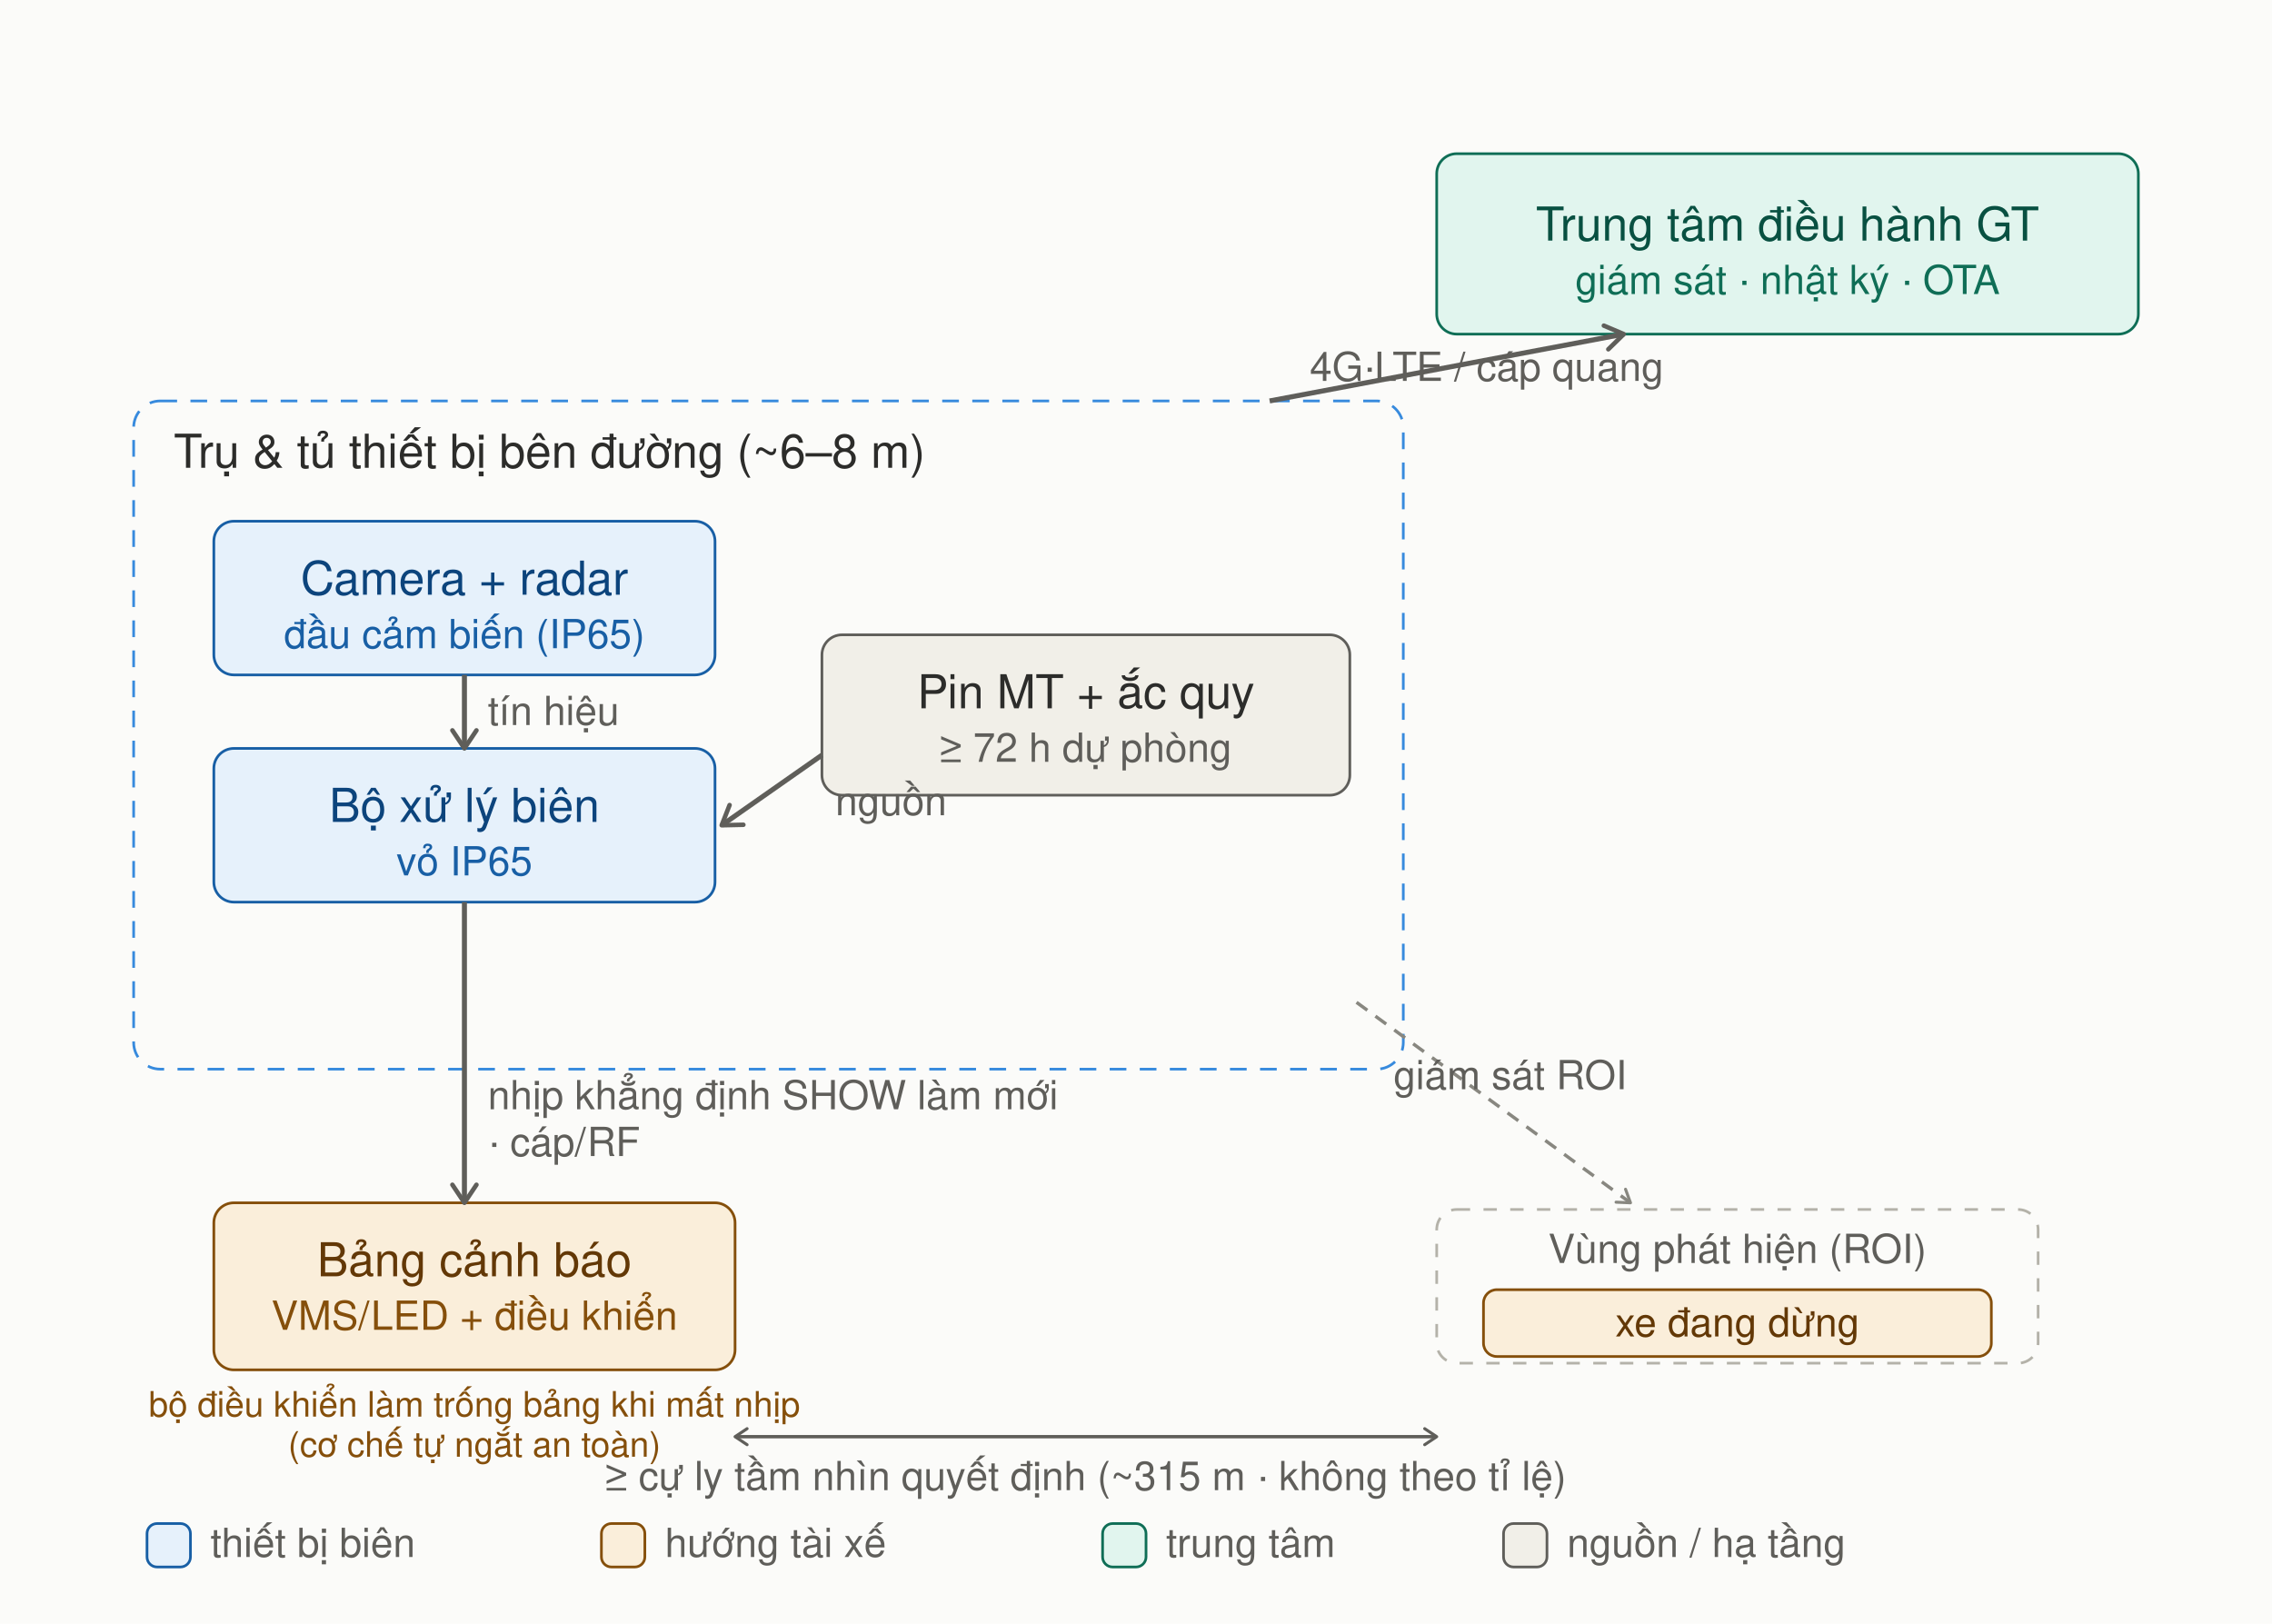
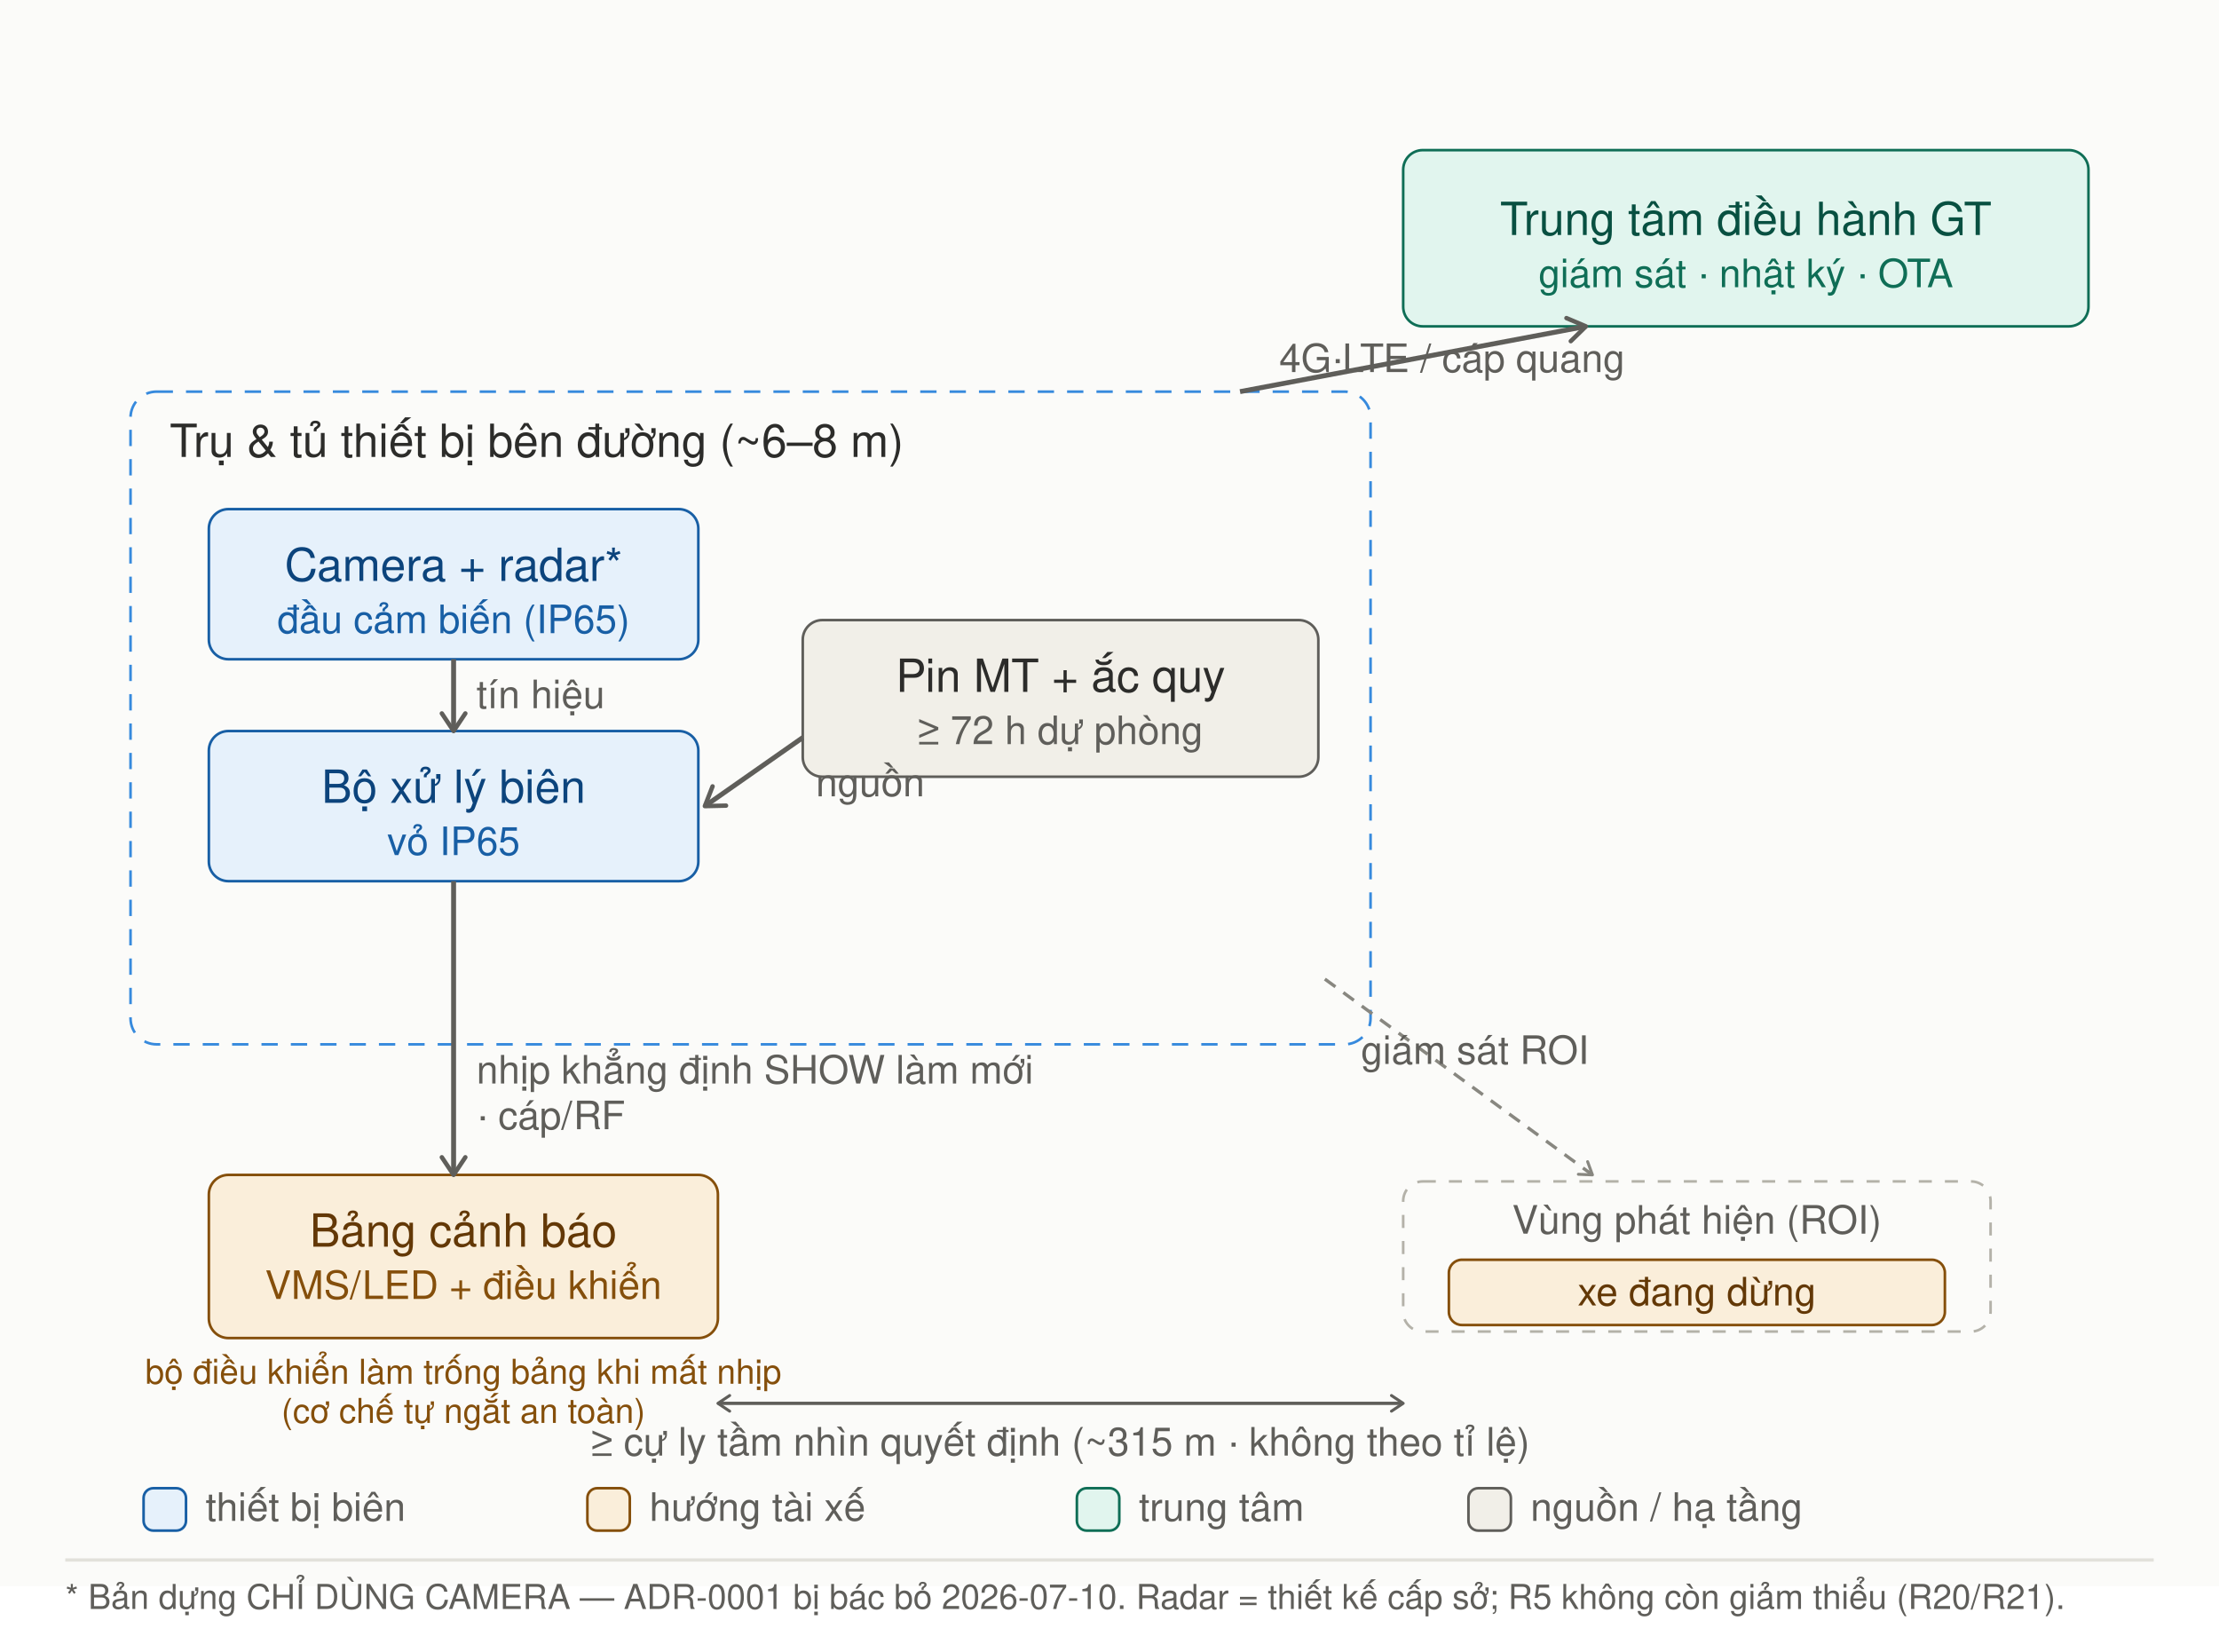
- <svg xmlns="http://www.w3.org/2000/svg" width="100%" viewBox="0 0 680 486" role="img" font-family="'Segoe UI', Helvetica, Arial, sans-serif">
+ <svg xmlns="http://www.w3.org/2000/svg" width="100%" viewBox="0 0 680 506" role="img" font-family="'Segoe UI', Helvetica, Arial, sans-serif">
  <defs>
    <marker id="arrow" viewBox="0 0 10 10" refX="8" refY="5" markerWidth="6" markerHeight="6" orient="auto-start-reverse">
      <path d="M2 1L8 5L2 9" fill="none" stroke="context-stroke" stroke-width="1.5" stroke-linecap="round" stroke-linejoin="round" />
    </marker>
  </defs>
  <rect x="0" y="0" width="680" height="486" fill="#FBFBF9" />
  <rect x="430" y="46" width="210" height="54" rx="6" fill="#E1F5EE" stroke="#0F6E56" stroke-width="0.8" />
  <text x="535" y="72" font-size="14" font-weight="500" fill="#085041" text-anchor="middle">Trung tâm điều hành GT</text>
  <text x="535" y="88" font-size="12" fill="#0F6E56" text-anchor="middle">giám sát · nhật ký · OTA</text>
  <rect x="40" y="120" width="380" height="200" rx="8" fill="none" stroke="#378ADD" stroke-width="0.8" stroke-dasharray="5 4" />
  <text x="52" y="140" font-size="14" font-weight="500" fill="#2C2C2A">Trụ &amp; tủ thiết bị bên đường (~6–8 m)</text>
  <rect x="64" y="156" width="150" height="46" rx="6" fill="#E6F1FB" stroke="#185FA5" stroke-width="0.8" />
-   <text x="139" y="178" font-size="14" font-weight="500" fill="#0C447C" text-anchor="middle">Camera + radar</text>
+   <text x="139" y="178" font-size="14" font-weight="500" fill="#0C447C" text-anchor="middle">Camera + radar*</text>
  <text x="139" y="194" font-size="12" fill="#185FA5" text-anchor="middle">đầu cảm biến (IP65)</text>
  <rect x="64" y="224" width="150" height="46" rx="6" fill="#E6F1FB" stroke="#185FA5" stroke-width="0.8" />
  <text x="139" y="246" font-size="14" font-weight="500" fill="#0C447C" text-anchor="middle">Bộ xử lý biên</text>
  <text x="139" y="262" font-size="12" fill="#185FA5" text-anchor="middle">vỏ IP65</text>
  <rect x="246" y="190" width="158" height="48" rx="6" fill="#F1EFE8" stroke="#5F5E5A" stroke-width="0.8" />
  <text x="325" y="212" font-size="14" font-weight="500" fill="#2C2C2A" text-anchor="middle">Pin MT + ắc quy</text>
  <text x="325" y="228" font-size="12" fill="#5F5E5A" text-anchor="middle">≥ 72 h dự phòng</text>
  <rect x="64" y="360" width="156" height="50" rx="6" fill="#FAEEDA" stroke="#854F0B" stroke-width="0.8" />
  <text x="142" y="382" font-size="14" font-weight="500" fill="#633806" text-anchor="middle">Bảng cảnh báo</text>
  <text x="142" y="398" font-size="12" fill="#854F0B" text-anchor="middle">VMS/LED + điều khiển</text>
  <text x="142" y="424" font-size="10.5" fill="#854F0B" text-anchor="middle">bộ điều khiển làm trống bảng khi mất nhịp</text>
  <text x="142" y="436" font-size="10.5" fill="#854F0B" text-anchor="middle">(cơ chế tự ngắt an toàn)</text>
  <rect x="430" y="362" width="180" height="46" rx="6" fill="none" stroke="#B4B2A9" stroke-width="0.8" stroke-dasharray="4 4" />
  <text x="520" y="378" font-size="12" fill="#5F5E5A" text-anchor="middle">Vùng phát hiện (ROI)</text>
  <rect x="444" y="386" width="152" height="20" rx="4" fill="#FAEEDA" stroke="#854F0B" stroke-width="0.8" />
  <text x="520" y="400" font-size="12" fill="#633806" text-anchor="middle">xe đang dừng</text>
  <line x1="139" y1="202" x2="139" y2="224" stroke="#5F5E5A" stroke-width="1.5" marker-end="url(#arrow)" />
  <text x="146" y="217" font-size="12" fill="#5F5E5A" text-anchor="start">tín hiệu</text>
  <line x1="246" y1="226" x2="216" y2="247" stroke="#5F5E5A" stroke-width="1.5" marker-end="url(#arrow)" />
  <text x="250" y="244" font-size="12" fill="#5F5E5A" text-anchor="start">nguồn</text>
  <line x1="380" y1="120" x2="486" y2="100" stroke="#5F5E5A" stroke-width="1.5" marker-end="url(#arrow)" />
  <text x="392" y="114" font-size="12" fill="#5F5E5A" text-anchor="start">4G·LTE / cáp quang</text>
  <line x1="139" y1="270" x2="139" y2="360" stroke="#5F5E5A" stroke-width="1.5" marker-end="url(#arrow)" />
  <text x="146" y="332" font-size="12" fill="#5F5E5A" text-anchor="start">nhịp khẳng định SHOW làm mới</text>
  <text x="146" y="346" font-size="12" fill="#5F5E5A" text-anchor="start">· cáp/RF</text>
  <line x1="406" y1="300" x2="488" y2="360" stroke="#888780" stroke-width="1" stroke-dasharray="4 3" marker-end="url(#arrow)" />
  <text x="452" y="326" font-size="12" fill="#5F5E5A" text-anchor="middle">giám sát ROI</text>
  <line x1="220" y1="430" x2="430" y2="430" stroke="#5F5E5A" stroke-width="1" marker-start="url(#arrow)" marker-end="url(#arrow)" />
  <text x="325" y="446" font-size="12" fill="#5F5E5A" text-anchor="middle">≥ cự ly tầm nhìn quyết định (~315 m · không theo tỉ lệ)</text>
  <rect x="44" y="456" width="13" height="13" rx="3" fill="#E6F1FB" stroke="#185FA5" stroke-width="0.8" />
  <text x="63" y="466" font-size="12" fill="#5F5E5A">thiết bị biên</text>
  <rect x="180" y="456" width="13" height="13" rx="3" fill="#FAEEDA" stroke="#854F0B" stroke-width="0.8" />
  <text x="199" y="466" font-size="12" fill="#5F5E5A">hướng tài xế</text>
  <rect x="330" y="456" width="13" height="13" rx="3" fill="#E1F5EE" stroke="#0F6E56" stroke-width="0.8" />
  <text x="349" y="466" font-size="12" fill="#5F5E5A">trung tâm</text>
  <rect x="450" y="456" width="13" height="13" rx="3" fill="#F1EFE8" stroke="#5F5E5A" stroke-width="0.8" />
  <text x="469" y="466" font-size="12" fill="#5F5E5A">nguồn / hạ tầng</text>
+   <line x1="20" y1="478" x2="660" y2="478" stroke="#E2E1DB" stroke-width="1" />
+   <text x="20" y="493" font-size="10.5" fill="#5F5E5A">* Bản dựng CHỈ DÙNG CAMERA — ADR-0001 bị bác bỏ 2026-07-10. Radar = thiết kế cấp sở; R5 không còn giảm thiểu (R20/R21).</text>
</svg>
